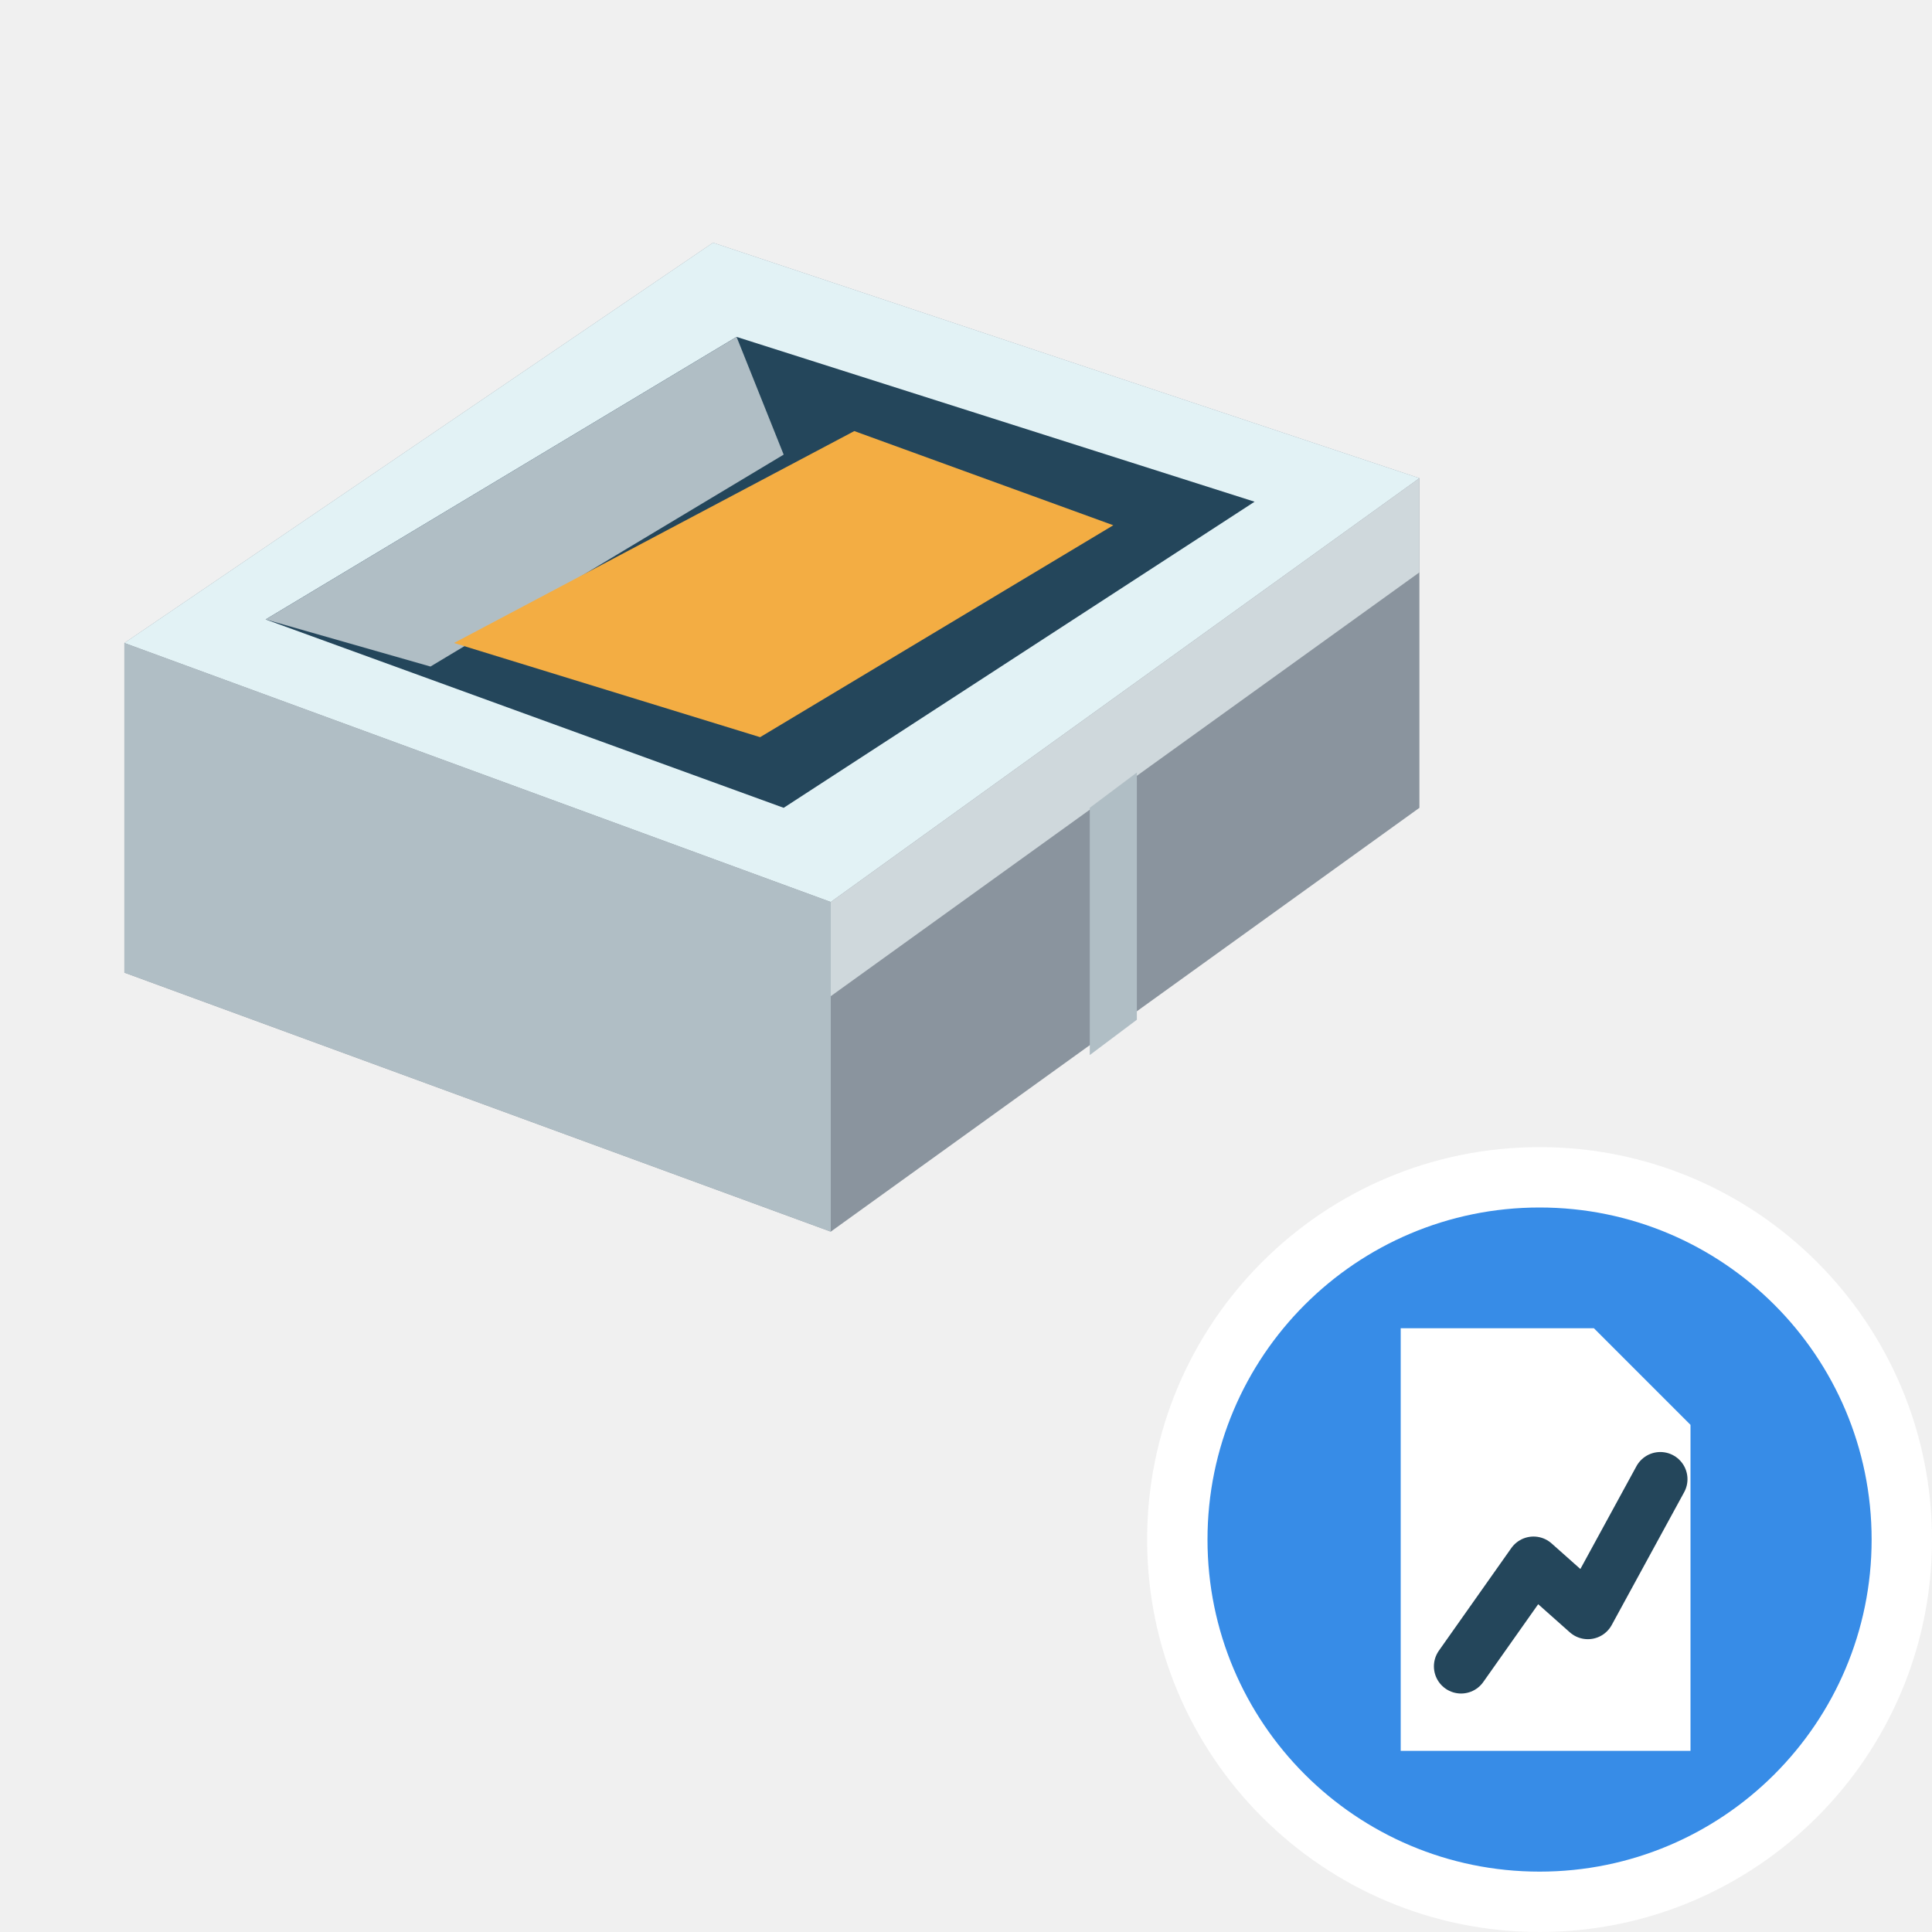
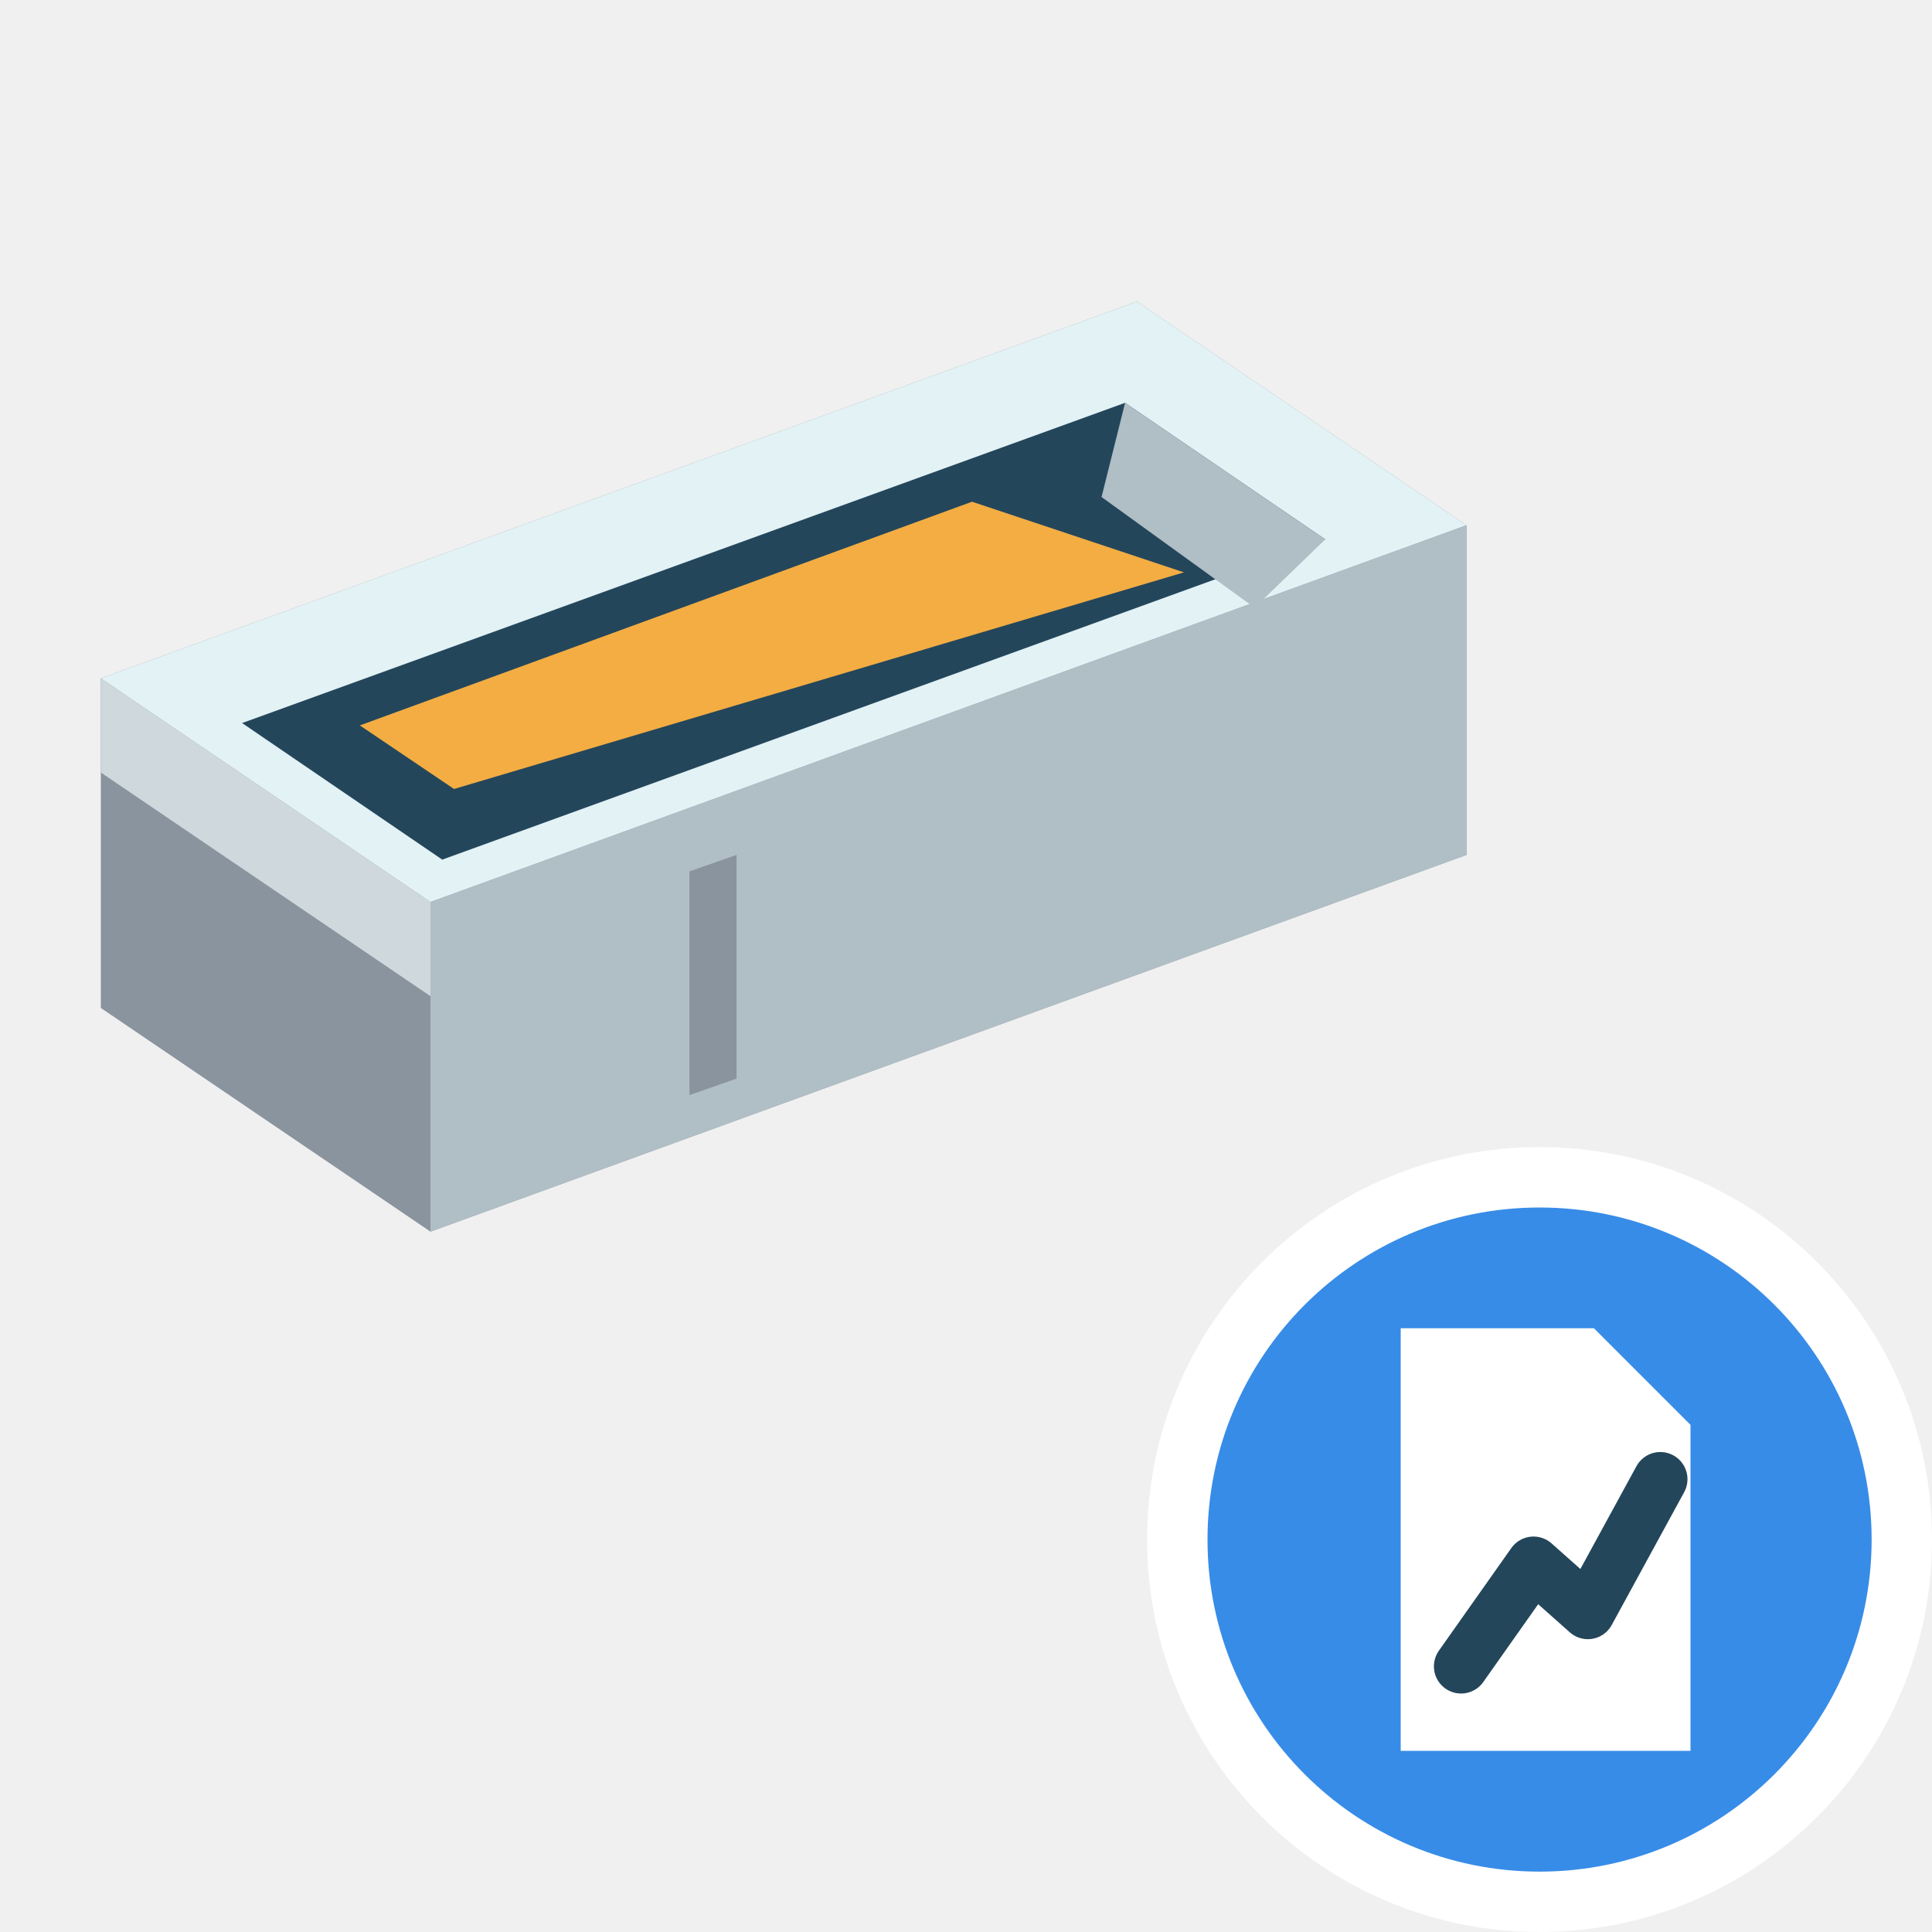
<svg xmlns="http://www.w3.org/2000/svg" width="32" height="32" viewBox="0 0 64 64" role="img" aria-labelledby="title">
  <g transform="translate(1 -6) scale(.78)">
-     <path d="M4 35L29 18L59 28V42L34 60L4 49Z" fill="#8A949E" />
-     <path d="M4 35L29 18L59 28L34 46Z" fill="#E2F2F5" />
-     <path d="M10 34L30 22L52 29L32 42Z" fill="#24465B" />
-     <path d="M10 34L30 22L32 27L17 36Z" fill="#B0BEC5" />
-     <path d="M18 35L35 26L46 30L31 39Z" fill="#F3AD43" />
-     <path d="M4 35L34 46V60L4 49Z" fill="#B0BEC5" />
-     <path d="M34 46L59 28V32L34 50Z" fill="#CFD8DC" />
-     <path d="M45 42L47 40.5V51L45 52.5Z" fill="#B0BEC5" />
+     <g transform="translate(64 0) scale(-1 1)">
+       <path d="M3 30L17 20.5L61 36.5V50.5L47 60L3 44Z" fill="#8A949E" />
+       <path d="M3 30L17 20.5L61 36.5L47 46Z" fill="#E2F2F5" />
+       <path d="M9 30.6L17.5 24.8L55 38.4L46.5 44.2Z" fill="#24465B" />
+       <path d="M9 30.6L17.5 24.8L18.5 28.8L12 33.5Z" fill="#B0BEC5" />
+       <path d="M15 32L24 29L50 38.5L46 41.2Z" fill="#F3AD43" />
+       <path d="M3 30L47 46V60L3 44Z" fill="#B0BEC5" />
+       <path d="M47 46L61 36.5V40.5L47 50Z" fill="#CFD8DC" />
+       <path d="M34 44L36 44.7V54.2L34 53.5Z" fill="#8A949E" />
+     </g>
  </g>
  <g transform="scale(2)">
    <ellipse cx="25.5" cy="25.5" rx="6.5" ry="6.5" fill="#FFFFFF" />
    <ellipse cx="25.5" cy="25.5" rx="5.5" ry="5.5" fill="#378CE7" />
    <polygon points="23.2,22 26.4,22 28,23.6 28,29 23.2,29" fill="#FFFFFF" />
    <polyline points="24.2,27.6 25.4,25.9 26.3,26.7 27.5,24.5" fill="none" stroke="#24465B" stroke-width="0.9" stroke-linecap="round" stroke-linejoin="round" />
  </g>
</svg>
